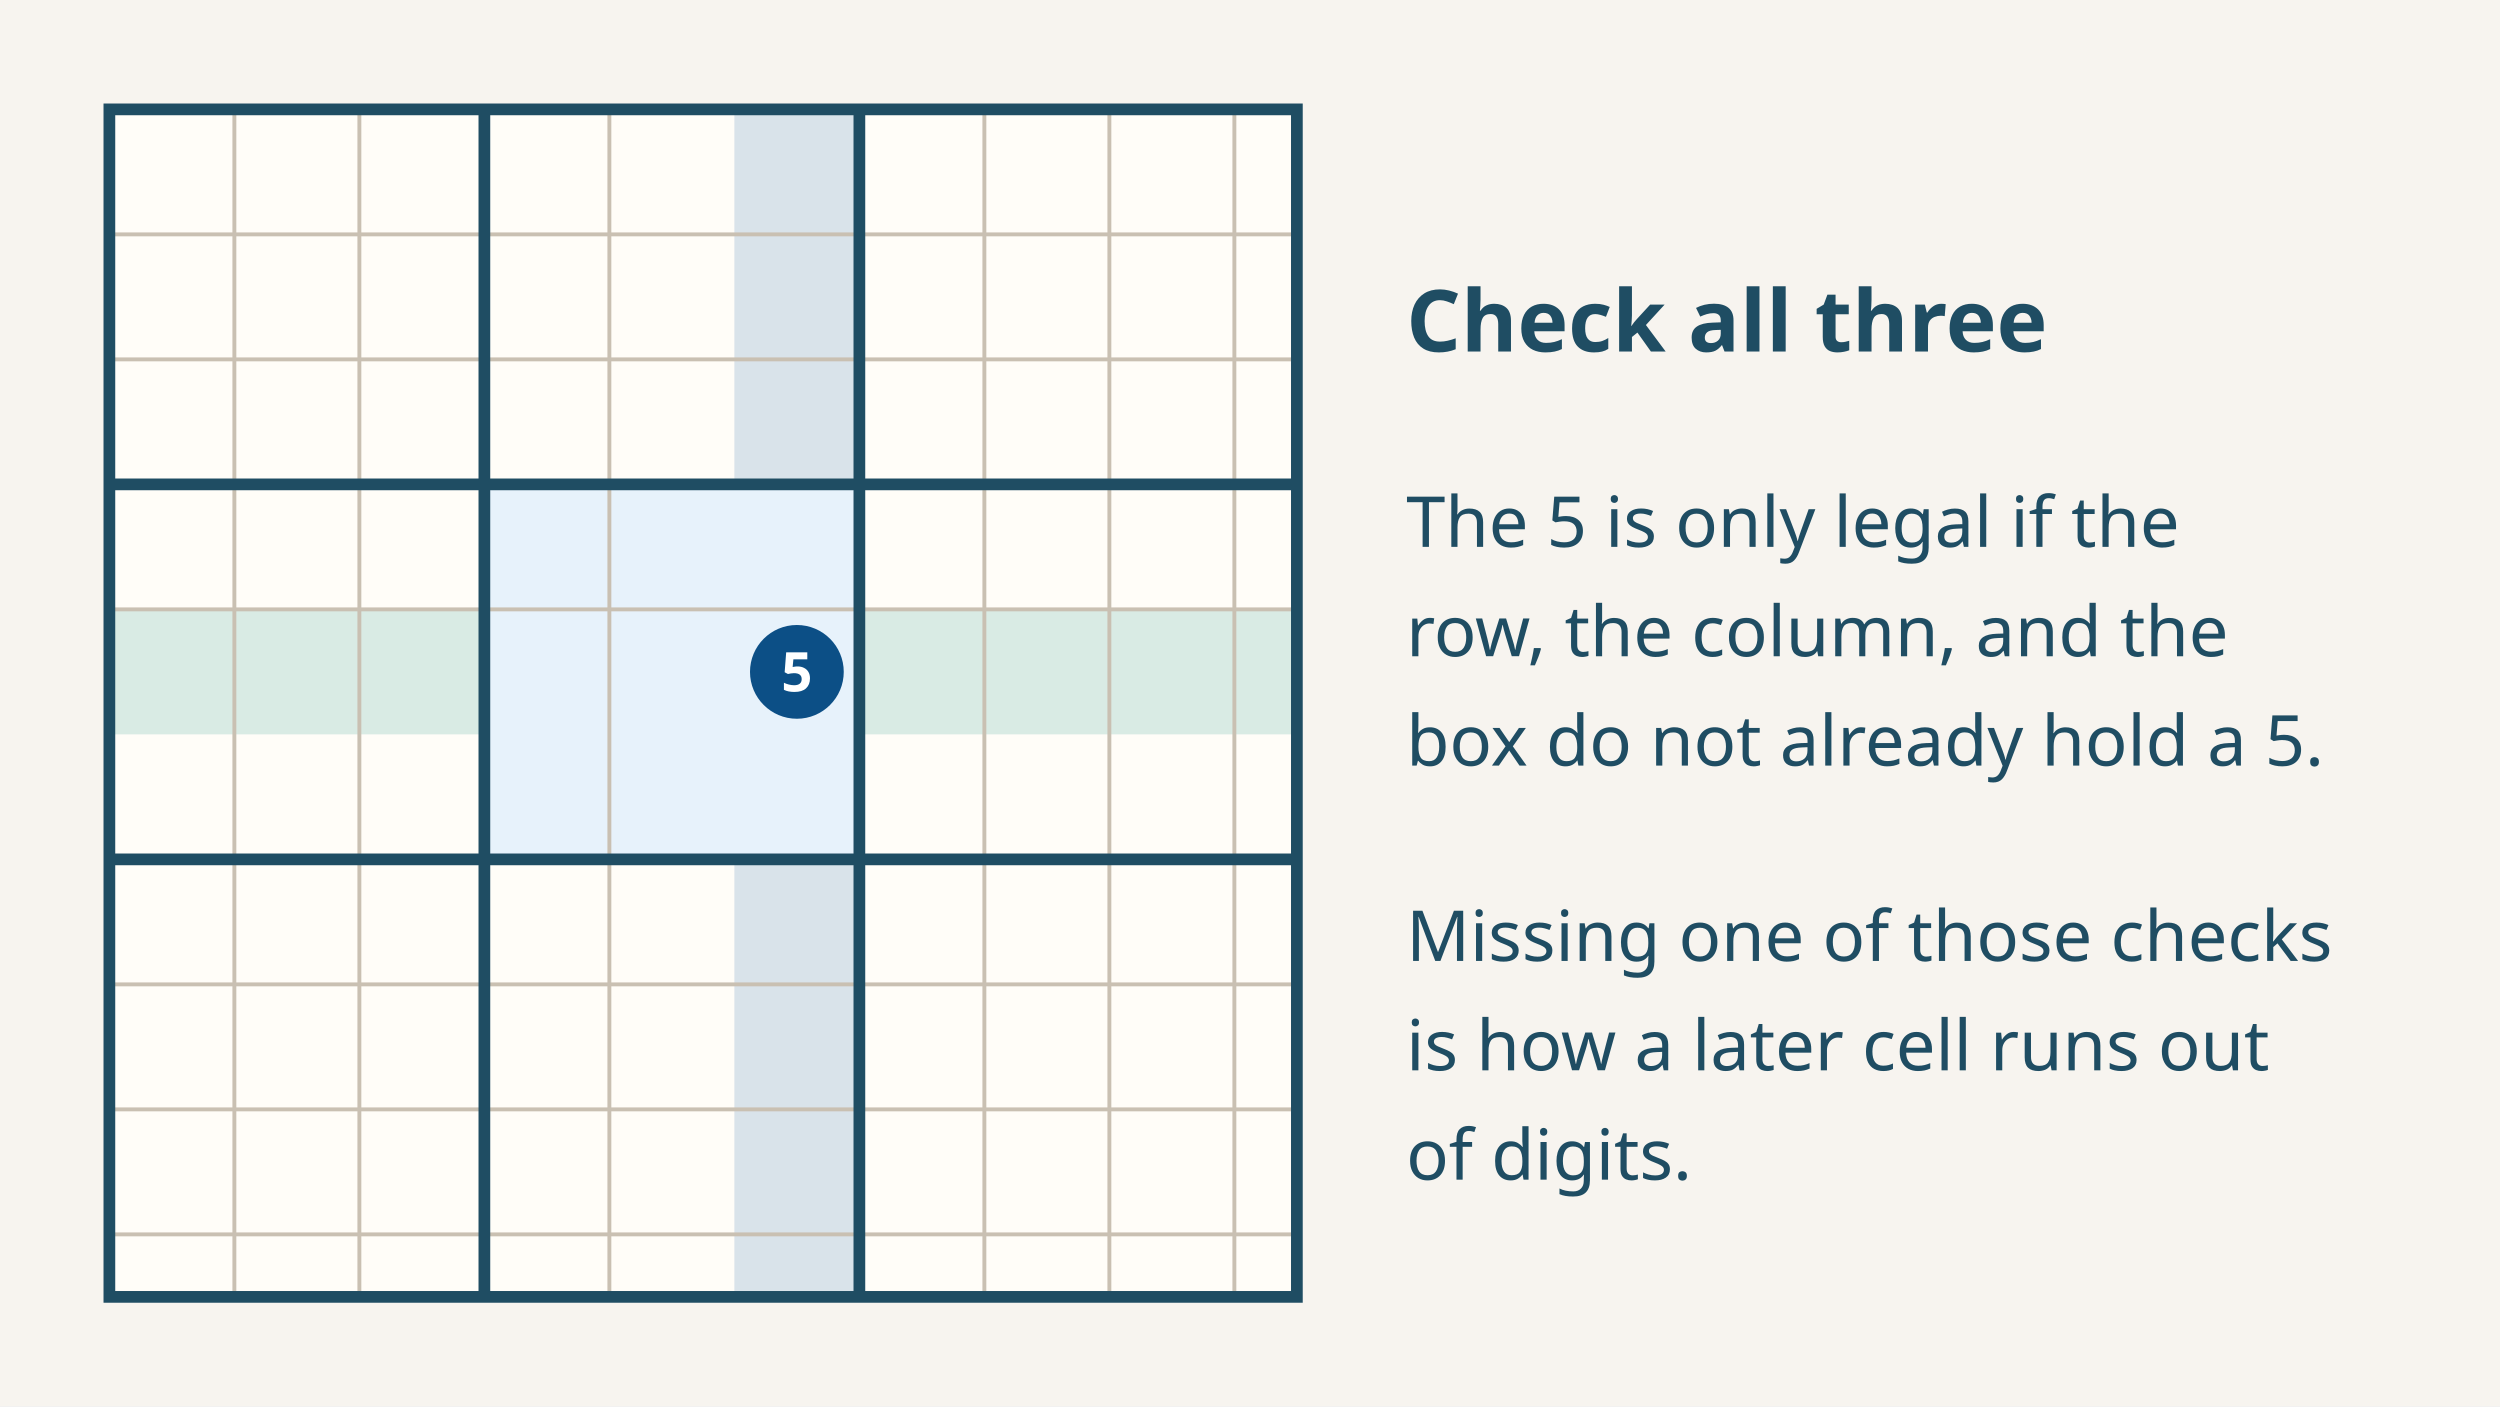
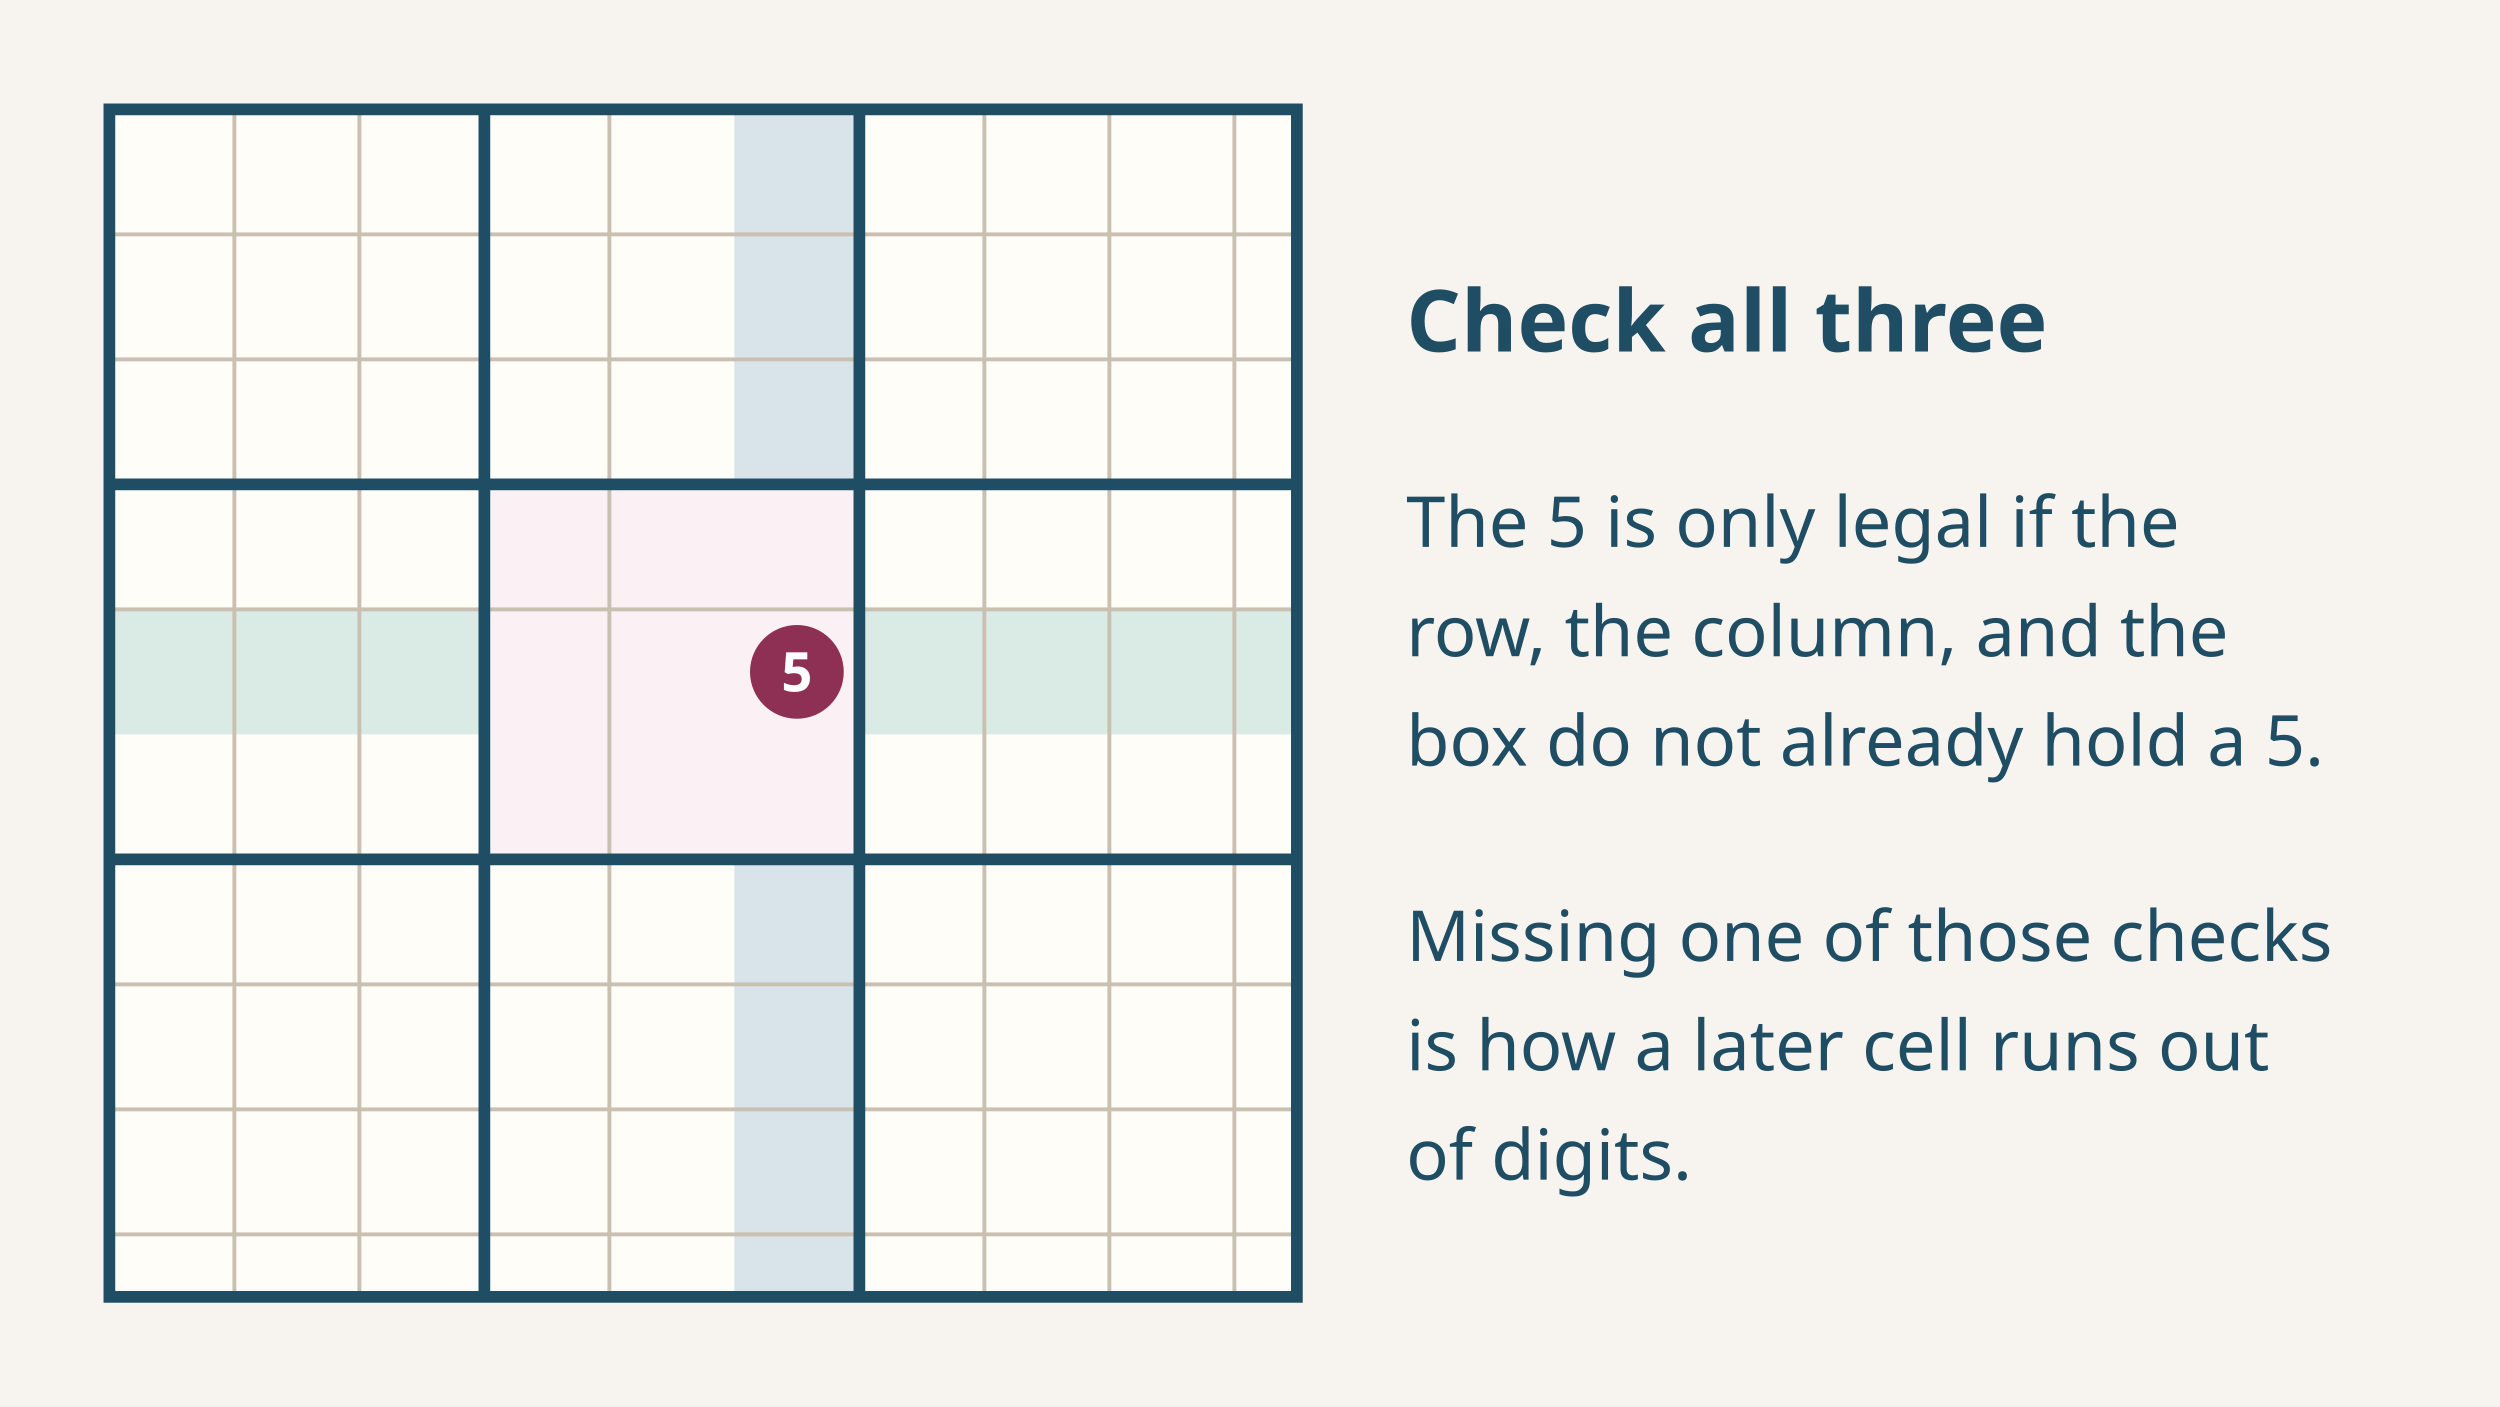
<svg xmlns="http://www.w3.org/2000/svg" width="640" height="360" viewBox="0 0 640 360" role="img" aria-label="A digit being checked against its row, column, and box.">
  <rect width="640" height="360" fill="#f7f4ef" />
  <g transform="translate(28,28)">
    <rect width="304" height="304" fill="#fffdf8" />
    <rect x="0" y="128" width="304" height="32" fill="#d9ebe4" />
    <rect x="160" y="0" width="32" height="304" fill="#d9e3ea" />
-     <rect x="96" y="96" width="96" height="96" fill="#e7f2fb" />
+     <rect x="96" y="96" width="96" height="96" fill="#fbf1f5" />
    <g stroke="#c9c0b2" stroke-width="1">
      <path d="M32 0 V304 M64 0 V304 M128 0 V304 M192 0 V304 M224 0 V304 M256 0 V304 M288 0 V304" />
      <path d="M0 32 H304 M0 64 H304 M0 128 H304 M0 192 H304 M0 224 H304 M0 256 H304 M0 288 H304" />
    </g>
    <g stroke="#1f4d63" stroke-width="3" fill="none">
      <rect width="304" height="304" />
      <path d="M96 0 V304 M192 0 V304 M0 96 H304 M0 192 H304" />
    </g>
-     <circle cx="176" cy="144" r="12" fill="#0c4f86" />
+     <circle cx="176" cy="144" r="12" fill="#8e3054" />
    <text x="176" y="149" text-anchor="middle" font-family="sans-serif" font-size="14" font-weight="700" fill="#fff">5</text>
  </g>
  <g font-family="sans-serif" fill="#1f4d63">
    <text x="360" y="90" font-size="22" font-weight="700">Check all three</text>
    <text x="360" y="140" font-size="18">The 5 is only legal if the</text>
    <text x="360" y="168" font-size="18">row, the column, and the</text>
    <text x="360" y="196" font-size="18">box do not already hold a 5.</text>
    <text x="360" y="246" font-size="18">Missing one of those checks</text>
    <text x="360" y="274" font-size="18">is how a later cell runs out</text>
    <text x="360" y="302" font-size="18">of digits.</text>
  </g>
</svg>
